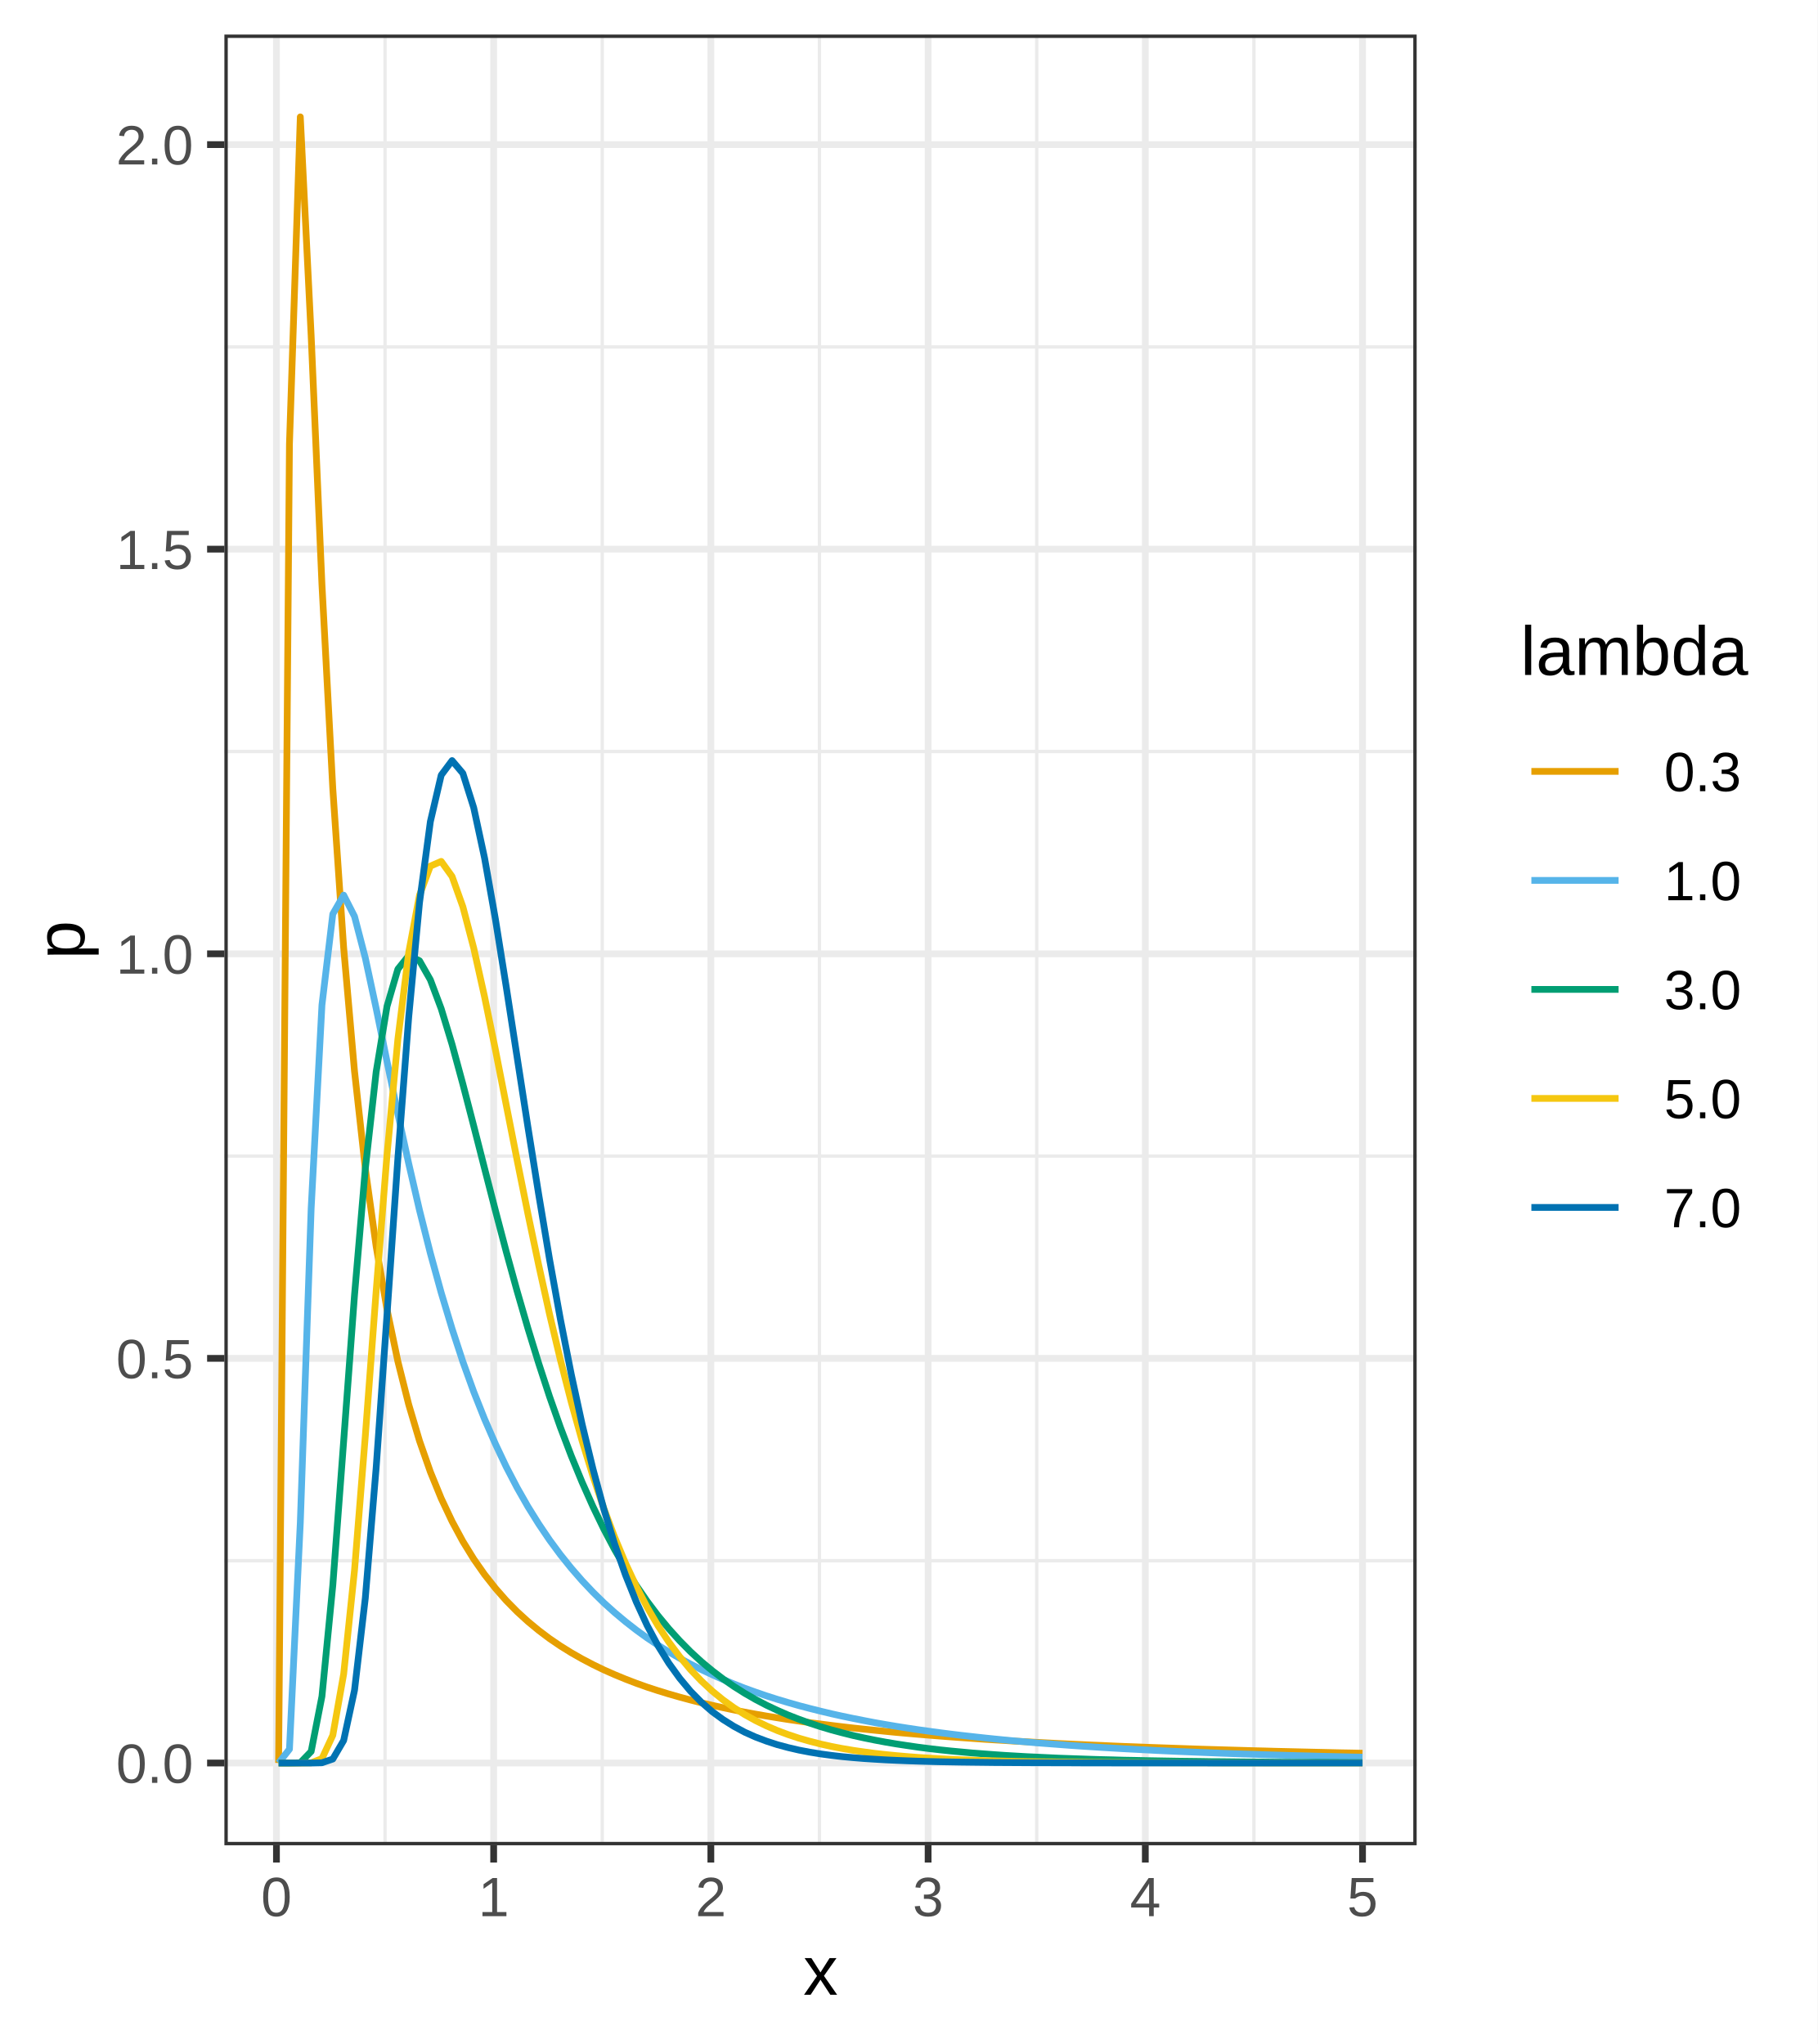
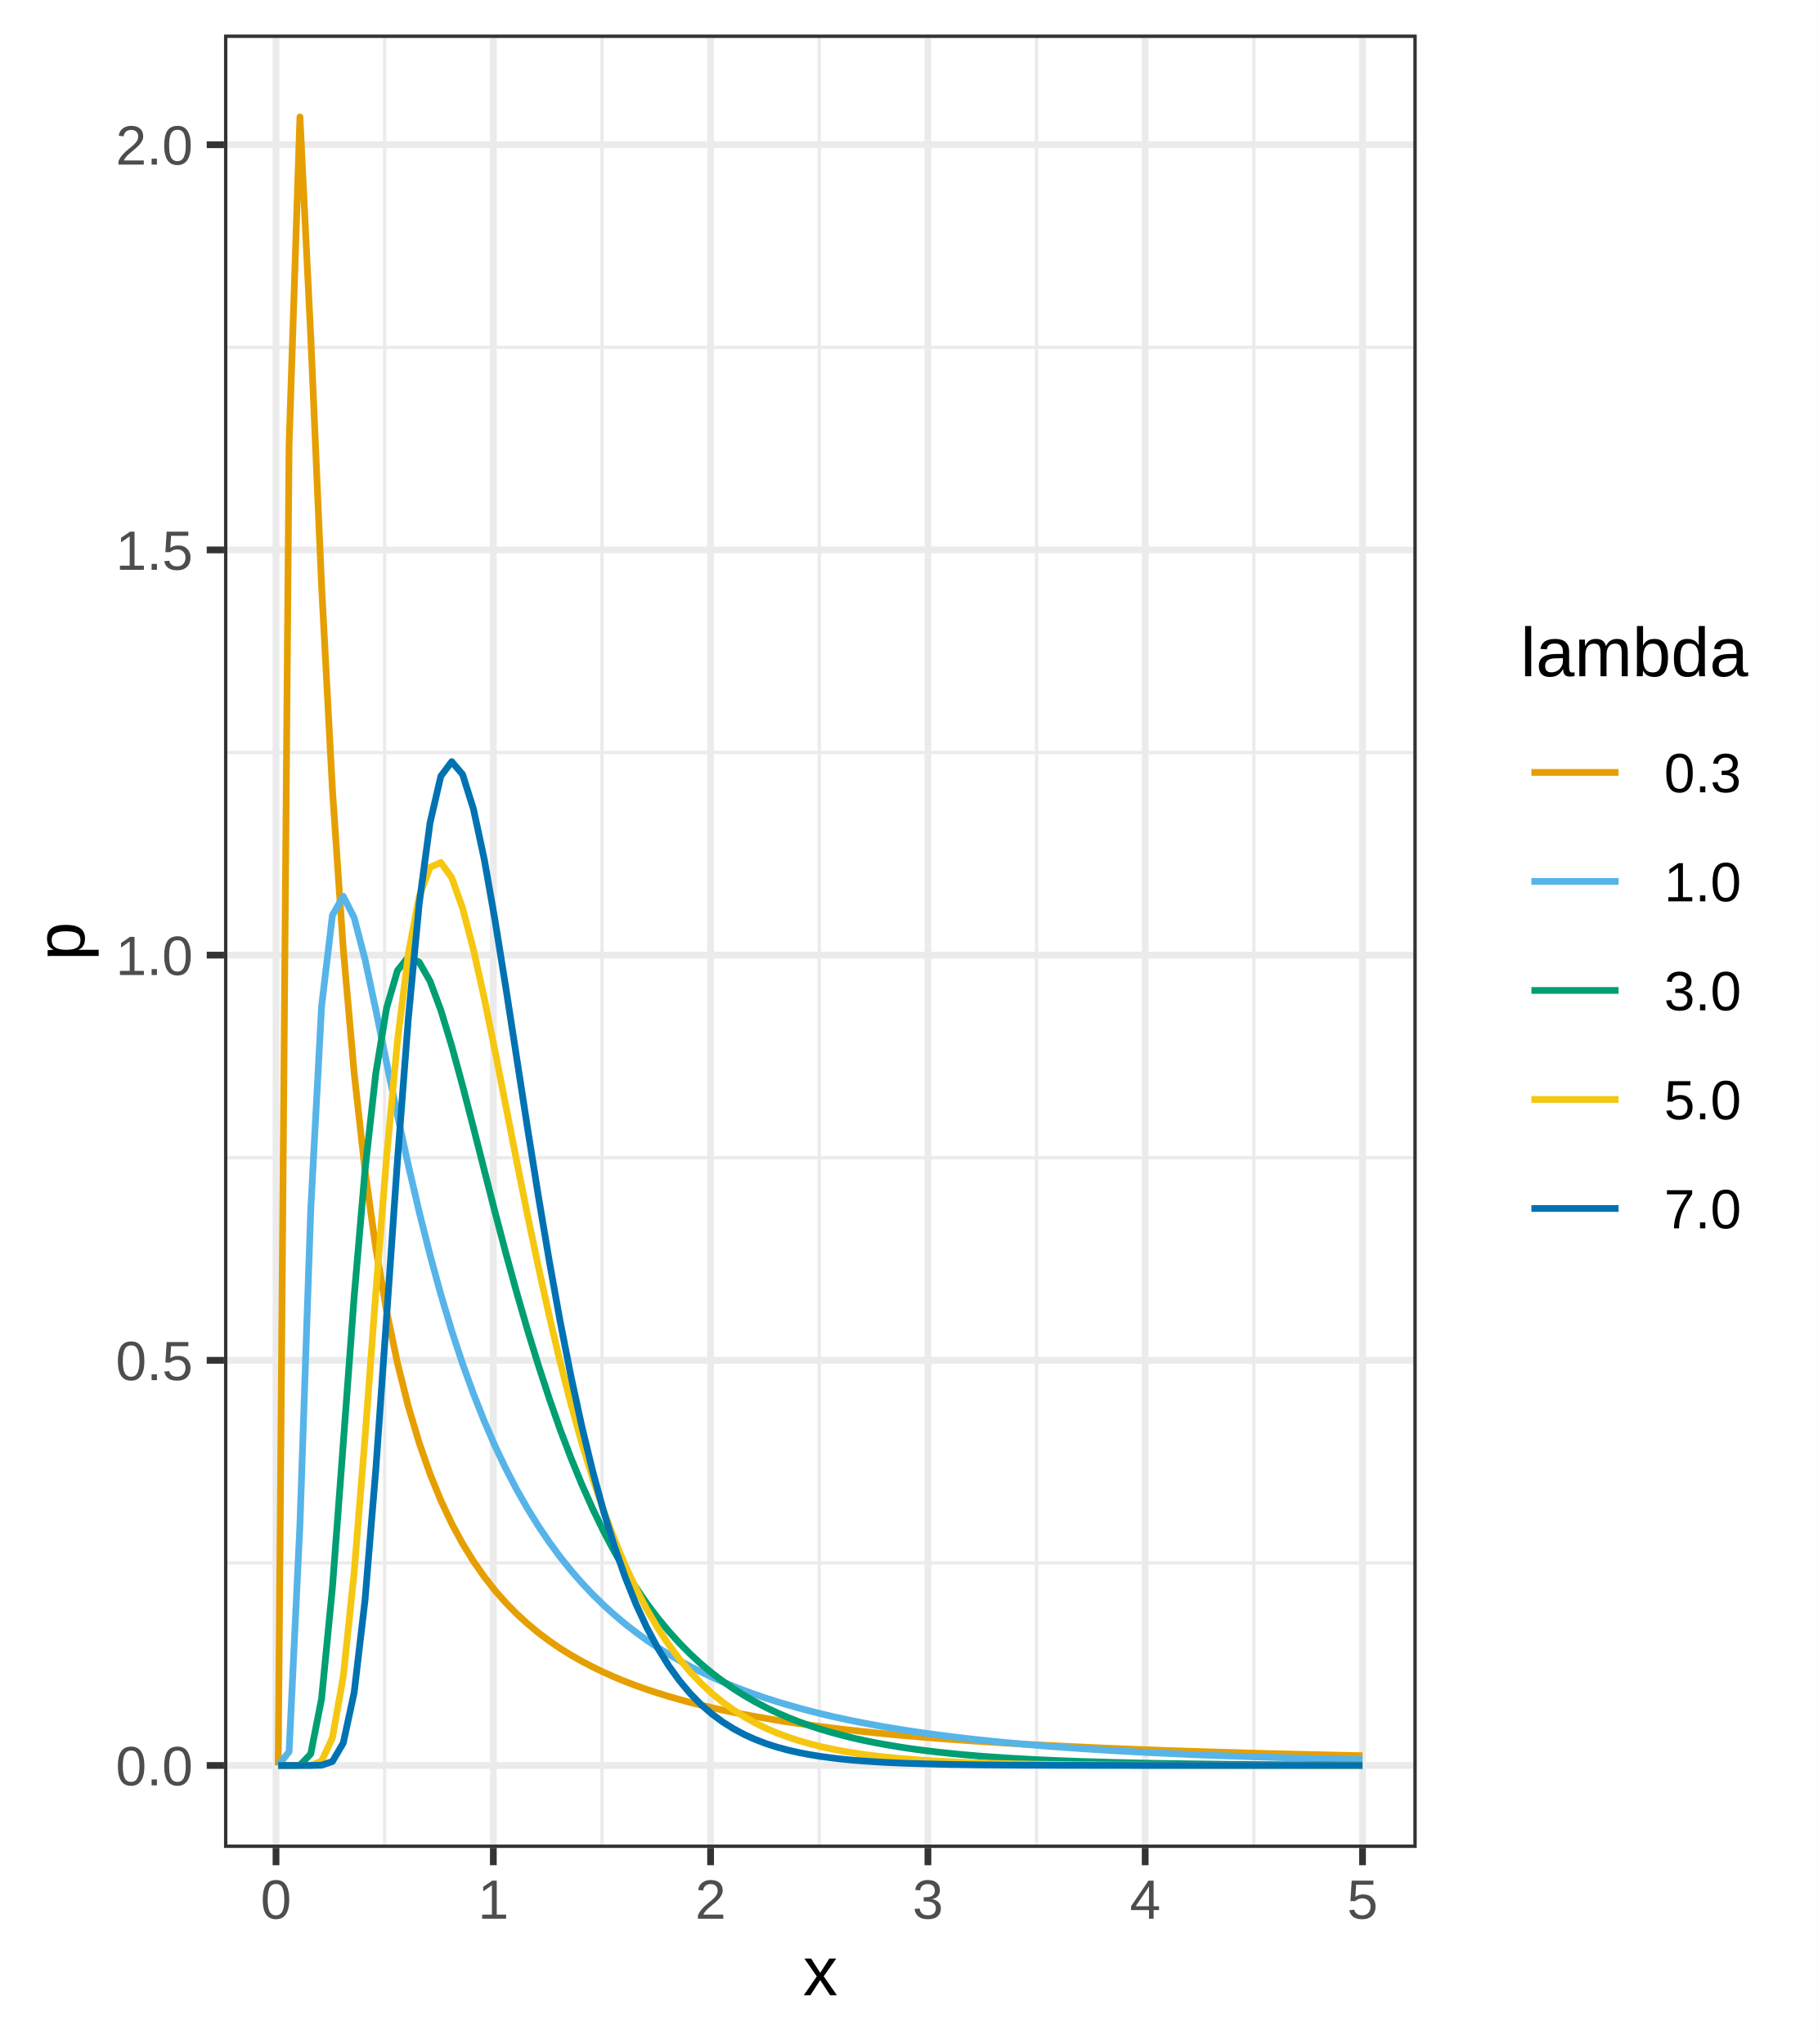
<svg xmlns="http://www.w3.org/2000/svg" width="288.00pt" height="324.00pt" viewBox="0 0 288.00 324.00">
  <g class="svglite">
    <defs>
      <style type="text/css">
    .svglite line, .svglite polyline, .svglite polygon, .svglite path, .svglite rect, .svglite circle {
      fill: none;
      stroke: #000000;
      stroke-linecap: round;
      stroke-linejoin: round;
      stroke-miterlimit: 10.00;
    }
    .svglite text {
      white-space: pre;
    }
    .svglite g.glyphgroup path {
      fill: inherit;
      stroke: none;
    }
  </style>
    </defs>
    <rect width="100%" height="100%" style="stroke: none; fill: #FFFFFF;" />
    <defs>
      <clipPath id="cpMC4wMHwyODguMDB8MC4wMHwzMjQuMDA=">
        <rect x="0.00" y="0.00" width="288.00" height="324.00" />
      </clipPath>
    </defs>
    <g clip-path="url(#cpMC4wMHwyODguMDB8MC4wMHwzMjQuMDA=)">
-       <rect x="0" y="0.00" width="288.00" height="324.00" style="stroke-width: 1.07; stroke: #FFFFFF; fill: #FFFFFF;" />
+       <rect x="0.00" y="0.00" width="288.00" height="324.00" style="stroke-width: 1.07; stroke: #FFFFFF; fill: #FFFFFF;" />
    </g>
    <defs>
-       <clipPath id="cpMzUuNTZ8MjI0LjUxfDUuNDh8MjkyLjUw">
-         <rect x="35.56" y="5.48" width="188.94" height="287.02" />
+       <clipPath id="cpMzUuNTB8MjI0LjUxfDUuNDh8MjkyLjky">
+         <rect x="35.50" y="5.48" width="189.01" height="287.44" />
      </clipPath>
    </defs>
-     <g clip-path="url(#cpMzUuNTZ8MjI0LjUxfDUuNDh8MjkyLjUw)">
-       <rect x="35.56" y="5.48" width="188.94" height="287.02" style="stroke-width: 1.07; stroke: none; fill: #FFFFFF;" />
-       <polyline points="35.56,247.39 224.51,247.39 " style="stroke-width: 0.53; stroke: #EBEBEB; stroke-linecap: butt;" />
-       <polyline points="35.56,183.26 224.51,183.26 " style="stroke-width: 0.53; stroke: #EBEBEB; stroke-linecap: butt;" />
-       <polyline points="35.56,119.12 224.51,119.12 " style="stroke-width: 0.53; stroke: #EBEBEB; stroke-linecap: butt;" />
-       <polyline points="35.56,54.99 224.51,54.99 " style="stroke-width: 0.53; stroke: #EBEBEB; stroke-linecap: butt;" />
-       <polyline points="61.02,292.50 61.02,5.48 " style="stroke-width: 0.53; stroke: #EBEBEB; stroke-linecap: butt;" />
-       <polyline points="95.44,292.50 95.44,5.48 " style="stroke-width: 0.53; stroke: #EBEBEB; stroke-linecap: butt;" />
-       <polyline points="129.86,292.50 129.86,5.48 " style="stroke-width: 0.53; stroke: #EBEBEB; stroke-linecap: butt;" />
-       <polyline points="164.29,292.50 164.29,5.48 " style="stroke-width: 0.53; stroke: #EBEBEB; stroke-linecap: butt;" />
-       <polyline points="198.71,292.50 198.71,5.48 " style="stroke-width: 0.53; stroke: #EBEBEB; stroke-linecap: butt;" />
-       <polyline points="35.56,279.46 224.51,279.46 " style="stroke-width: 1.07; stroke: #EBEBEB; stroke-linecap: butt;" />
-       <polyline points="35.56,215.32 224.51,215.32 " style="stroke-width: 1.07; stroke: #EBEBEB; stroke-linecap: butt;" />
-       <polyline points="35.56,151.19 224.51,151.19 " style="stroke-width: 1.07; stroke: #EBEBEB; stroke-linecap: butt;" />
-       <polyline points="35.56,87.05 224.51,87.05 " style="stroke-width: 1.07; stroke: #EBEBEB; stroke-linecap: butt;" />
-       <polyline points="35.56,22.92 224.51,22.92 " style="stroke-width: 1.07; stroke: #EBEBEB; stroke-linecap: butt;" />
-       <polyline points="43.81,292.50 43.81,5.48 " style="stroke-width: 1.07; stroke: #EBEBEB; stroke-linecap: butt;" />
-       <polyline points="78.23,292.50 78.23,5.48 " style="stroke-width: 1.07; stroke: #EBEBEB; stroke-linecap: butt;" />
-       <polyline points="112.65,292.50 112.65,5.48 " style="stroke-width: 1.07; stroke: #EBEBEB; stroke-linecap: butt;" />
-       <polyline points="147.08,292.50 147.08,5.48 " style="stroke-width: 1.07; stroke: #EBEBEB; stroke-linecap: butt;" />
-       <polyline points="181.50,292.50 181.50,5.48 " style="stroke-width: 1.07; stroke: #EBEBEB; stroke-linecap: butt;" />
-       <polyline points="215.92,292.50 215.92,5.48 " style="stroke-width: 1.07; stroke: #EBEBEB; stroke-linecap: butt;" />
-       <polyline points="44.15,279.45 45.87,70.39 47.59,18.53 49.31,53.20 51.02,92.67 52.74,125.03 54.46,150.22 56.18,169.81 57.89,185.24 59.61,197.57 61.33,207.57 63.05,215.79 64.77,222.64 66.48,228.40 68.20,233.31 69.92,237.52 71.64,241.16 73.35,244.33 75.07,247.12 76.79,249.58 78.51,251.76 80.22,253.71 81.94,255.46 83.66,257.03 85.38,258.45 87.09,259.74 88.81,260.91 90.53,261.98 92.25,262.96 93.97,263.86 95.68,264.69 97.40,265.45 99.12,266.16 100.84,266.82 102.55,267.43 104.27,267.99 105.99,268.52 107.71,269.01 109.42,269.47 111.14,269.91 112.86,270.31 114.58,270.69 116.30,271.05 118.01,271.39 119.73,271.71 121.45,272.01 123.17,272.29 124.88,272.56 126.60,272.81 128.32,273.06 130.04,273.28 131.75,273.50 133.47,273.71 135.19,273.91 136.91,274.09 138.63,274.27 140.34,274.44 142.06,274.61 143.78,274.76 145.50,274.91 147.21,275.05 148.93,275.19 150.65,275.32 152.37,275.44 154.08,275.56 155.80,275.68 157.52,275.79 159.24,275.89 160.95,276.00 162.67,276.09 164.39,276.19 166.11,276.28 167.83,276.37 169.54,276.45 171.26,276.53 172.98,276.61 174.70,276.68 176.41,276.76 178.13,276.83 179.85,276.89 181.57,276.96 183.28,277.02 185.00,277.08 186.72,277.14 188.44,277.20 190.16,277.26 191.87,277.31 193.59,277.36 195.31,277.41 197.03,277.46 198.74,277.51 200.46,277.55 202.18,277.60 203.90,277.64 205.61,277.68 207.33,277.72 209.05,277.76 210.77,277.80 212.49,277.84 214.20,277.87 215.92,277.91 " style="stroke-width: 1.07; stroke: #E69F00; stroke-linecap: butt;" />
-       <polyline points="44.15,279.46 45.87,277.27 47.59,241.36 49.31,191.56 51.02,159.31 52.74,144.88 54.46,141.89 56.18,145.26 57.89,151.84 59.61,159.84 61.33,168.26 63.05,176.55 64.77,184.45 66.48,191.84 68.20,198.66 69.92,204.92 71.64,210.63 73.35,215.85 75.07,220.61 76.79,224.94 78.51,228.89 80.22,232.50 81.94,235.80 83.66,238.82 85.38,241.58 87.09,244.11 88.81,246.44 90.53,248.58 92.25,250.56 93.97,252.38 95.68,254.06 97.40,255.61 99.12,257.05 100.84,258.39 102.55,259.63 104.27,260.78 105.99,261.85 107.71,262.85 109.42,263.78 111.14,264.65 112.86,265.46 114.58,266.22 116.30,266.93 118.01,267.60 119.73,268.22 121.45,268.81 123.17,269.36 124.88,269.87 126.60,270.36 128.32,270.81 130.04,271.24 131.75,271.65 133.47,272.03 135.19,272.39 136.91,272.73 138.63,273.06 140.34,273.36 142.06,273.65 143.78,273.92 145.50,274.18 147.21,274.42 148.93,274.65 150.65,274.87 152.37,275.08 154.08,275.27 155.80,275.46 157.52,275.64 159.24,275.81 160.95,275.97 162.67,276.12 164.39,276.27 166.11,276.40 167.83,276.53 169.54,276.66 171.26,276.78 172.98,276.89 174.70,277.00 176.41,277.10 178.13,277.20 179.85,277.29 181.57,277.38 183.28,277.47 185.00,277.55 186.72,277.63 188.44,277.70 190.16,277.77 191.87,277.84 193.59,277.91 195.31,277.97 197.03,278.03 198.74,278.08 200.46,278.14 202.18,278.19 203.90,278.24 205.61,278.29 207.33,278.33 209.05,278.38 210.77,278.42 212.49,278.46 214.20,278.50 215.92,278.53 " style="stroke-width: 1.07; stroke: #56B4E9; stroke-linecap: butt;" />
-       <polyline points="44.15,279.46 45.87,279.46 47.59,279.41 49.31,277.63 51.02,268.89 52.74,251.28 54.46,228.45 56.18,205.30 57.89,185.27 59.61,169.91 61.33,159.52 63.05,153.62 64.77,151.48 66.48,152.29 68.20,155.31 69.92,159.90 71.64,165.55 73.35,171.84 75.07,178.47 76.79,185.21 78.51,191.89 80.22,198.39 81.94,204.63 83.66,210.56 85.38,216.15 87.09,221.38 88.81,226.26 90.53,230.78 92.25,234.96 93.97,238.82 95.68,242.36 97.40,245.62 99.12,248.60 100.84,251.33 102.55,253.82 104.27,256.10 105.99,258.18 107.71,260.08 109.42,261.81 111.14,263.39 112.86,264.82 114.58,266.13 116.30,267.32 118.01,268.40 119.73,269.39 121.45,270.29 123.17,271.10 124.88,271.85 126.60,272.52 128.32,273.14 130.04,273.70 131.75,274.21 133.47,274.67 135.19,275.10 136.91,275.48 138.63,275.83 140.34,276.15 142.06,276.44 143.78,276.70 145.50,276.95 147.21,277.17 148.93,277.37 150.65,277.55 152.37,277.71 154.08,277.87 155.80,278.00 157.52,278.13 159.24,278.25 160.95,278.35 162.67,278.45 164.39,278.53 166.11,278.61 167.83,278.69 169.54,278.75 171.26,278.81 172.98,278.87 174.70,278.92 176.41,278.96 178.13,279.01 179.85,279.04 181.57,279.08 183.28,279.11 185.00,279.14 186.72,279.17 188.44,279.19 190.16,279.21 191.87,279.24 193.59,279.25 195.31,279.27 197.03,279.29 198.74,279.30 200.46,279.31 202.18,279.33 203.90,279.34 205.61,279.35 207.33,279.36 209.05,279.36 210.77,279.37 212.49,279.38 214.20,279.39 215.92,279.39 " style="stroke-width: 1.07; stroke: #009E73; stroke-linecap: butt;" />
-       <polyline points="44.15,279.46 45.87,279.46 47.59,279.46 49.31,279.43 51.02,278.76 52.74,275.06 54.46,265.36 56.18,248.92 57.89,227.64 59.61,204.68 61.33,183.03 63.05,164.76 64.77,150.96 66.48,141.90 68.20,137.29 69.92,136.54 71.64,138.93 73.35,143.73 75.07,150.28 76.79,158.00 78.51,166.41 80.22,175.13 81.94,183.86 83.66,192.40 85.38,200.59 87.09,208.33 88.81,215.57 90.53,222.26 92.25,228.40 93.97,234.00 95.68,239.08 97.40,243.66 99.12,247.78 100.84,251.47 102.55,254.76 104.27,257.69 105.99,260.29 107.71,262.60 109.42,264.65 111.14,266.45 112.86,268.05 114.58,269.45 116.30,270.69 118.01,271.78 119.73,272.73 121.45,273.57 123.17,274.31 124.88,274.95 126.60,275.52 128.32,276.01 130.04,276.45 131.75,276.83 133.47,277.16 135.19,277.45 136.91,277.70 138.63,277.93 140.34,278.12 142.06,278.29 143.78,278.44 145.50,278.57 147.21,278.68 148.93,278.78 150.65,278.87 152.37,278.94 154.08,279.01 155.80,279.06 157.52,279.11 159.24,279.16 160.95,279.20 162.67,279.23 164.39,279.26 166.11,279.28 167.83,279.31 169.54,279.32 171.26,279.34 172.98,279.36 174.70,279.37 176.41,279.38 178.13,279.39 179.85,279.40 181.57,279.41 183.28,279.41 185.00,279.42 186.72,279.42 188.44,279.43 190.16,279.43 191.87,279.43 193.59,279.44 195.31,279.44 197.03,279.44 198.74,279.44 200.46,279.45 202.18,279.45 203.90,279.45 205.61,279.45 207.33,279.45 209.05,279.45 210.77,279.45 212.49,279.45 214.20,279.45 215.92,279.45 " style="stroke-width: 1.07; stroke: #F5C710; stroke-linecap: butt;" />
-       <polyline points="44.15,279.46 45.87,279.46 47.59,279.46 49.31,279.46 51.02,279.42 52.74,278.83 54.46,275.89 56.18,267.93 57.89,253.33 59.61,232.68 61.33,208.41 63.05,183.65 64.77,161.22 66.48,143.08 68.20,130.24 69.92,122.87 71.64,120.56 73.35,122.58 75.07,128.03 76.79,136.01 78.51,145.71 80.22,156.40 81.94,167.53 83.66,178.64 85.38,189.41 87.09,199.63 88.81,209.13 90.53,217.85 92.25,225.76 93.97,232.86 95.68,239.17 97.40,244.75 99.12,249.65 100.84,253.93 102.55,257.65 104.27,260.86 105.99,263.64 107.71,266.02 109.42,268.07 111.14,269.82 112.86,271.31 114.58,272.57 116.30,273.65 118.01,274.57 119.73,275.34 121.45,275.99 123.17,276.55 124.88,277.01 126.60,277.41 128.32,277.74 130.04,278.02 131.75,278.25 133.47,278.45 135.19,278.61 136.91,278.75 138.63,278.86 140.34,278.96 142.06,279.04 143.78,279.11 145.50,279.17 147.21,279.22 148.93,279.26 150.65,279.29 152.37,279.32 154.08,279.34 155.80,279.36 157.52,279.38 159.24,279.39 160.95,279.40 162.67,279.41 164.39,279.42 166.11,279.42 167.83,279.43 169.54,279.43 171.26,279.44 172.98,279.44 174.70,279.44 176.41,279.45 178.13,279.45 179.85,279.45 181.57,279.45 183.28,279.45 185.00,279.45 186.72,279.45 188.44,279.45 190.16,279.45 191.87,279.46 193.59,279.46 195.31,279.46 197.03,279.46 198.74,279.46 200.46,279.46 202.18,279.46 203.90,279.46 205.61,279.46 207.33,279.46 209.05,279.46 210.77,279.46 212.49,279.46 214.20,279.46 215.92,279.46 " style="stroke-width: 1.07; stroke: #0072B2; stroke-linecap: butt;" />
-       <rect x="35.56" y="5.48" width="188.94" height="287.02" style="stroke-width: 1.07; stroke: #333333;" />
+     <g clip-path="url(#cpMzUuNTB8MjI0LjUxfDUuNDh8MjkyLjky)">
+       <rect x="35.50" y="5.48" width="189.01" height="287.44" style="stroke-width: 1.07; stroke: none; fill: #FFFFFF;" />
+       <polyline points="35.50,247.74 224.51,247.74 " style="stroke-width: 0.53; stroke: #EBEBEB; stroke-linecap: butt;" />
+       <polyline points="35.50,183.51 224.51,183.51 " style="stroke-width: 0.53; stroke: #EBEBEB; stroke-linecap: butt;" />
+       <polyline points="35.50,119.29 224.51,119.29 " style="stroke-width: 0.53; stroke: #EBEBEB; stroke-linecap: butt;" />
+       <polyline points="35.50,55.06 224.51,55.06 " style="stroke-width: 0.53; stroke: #EBEBEB; stroke-linecap: butt;" />
+       <polyline points="60.96,292.92 60.96,5.48 " style="stroke-width: 0.53; stroke: #EBEBEB; stroke-linecap: butt;" />
+       <polyline points="95.40,292.92 95.40,5.48 " style="stroke-width: 0.53; stroke: #EBEBEB; stroke-linecap: butt;" />
+       <polyline points="129.83,292.92 129.83,5.48 " style="stroke-width: 0.53; stroke: #EBEBEB; stroke-linecap: butt;" />
+       <polyline points="164.27,292.92 164.27,5.48 " style="stroke-width: 0.53; stroke: #EBEBEB; stroke-linecap: butt;" />
+       <polyline points="198.70,292.92 198.70,5.48 " style="stroke-width: 0.53; stroke: #EBEBEB; stroke-linecap: butt;" />
+       <polyline points="35.50,279.85 224.51,279.85 " style="stroke-width: 1.07; stroke: #EBEBEB; stroke-linecap: butt;" />
+       <polyline points="35.50,215.63 224.51,215.63 " style="stroke-width: 1.07; stroke: #EBEBEB; stroke-linecap: butt;" />
+       <polyline points="35.50,151.40 224.51,151.40 " style="stroke-width: 1.07; stroke: #EBEBEB; stroke-linecap: butt;" />
+       <polyline points="35.50,87.17 224.51,87.17 " style="stroke-width: 1.07; stroke: #EBEBEB; stroke-linecap: butt;" />
+       <polyline points="35.50,22.94 224.51,22.94 " style="stroke-width: 1.07; stroke: #EBEBEB; stroke-linecap: butt;" />
+       <polyline points="43.74,292.92 43.74,5.48 " style="stroke-width: 1.07; stroke: #EBEBEB; stroke-linecap: butt;" />
+       <polyline points="78.18,292.92 78.18,5.48 " style="stroke-width: 1.07; stroke: #EBEBEB; stroke-linecap: butt;" />
+       <polyline points="112.61,292.92 112.61,5.48 " style="stroke-width: 1.07; stroke: #EBEBEB; stroke-linecap: butt;" />
+       <polyline points="147.05,292.92 147.05,5.48 " style="stroke-width: 1.07; stroke: #EBEBEB; stroke-linecap: butt;" />
+       <polyline points="181.48,292.92 181.48,5.48 " style="stroke-width: 1.07; stroke: #EBEBEB; stroke-linecap: butt;" />
+       <polyline points="215.92,292.92 215.92,5.48 " style="stroke-width: 1.07; stroke: #EBEBEB; stroke-linecap: butt;" />
+       <polyline points="44.09,279.84 45.81,70.48 47.53,18.54 49.24,53.27 50.96,92.80 52.68,125.20 54.40,150.43 56.12,170.05 57.84,185.50 59.55,197.85 61.27,207.86 62.99,216.09 64.71,222.95 66.43,228.72 68.15,233.64 69.86,237.85 71.58,241.50 73.30,244.68 75.02,247.47 76.74,249.93 78.45,252.12 80.17,254.07 81.89,255.82 83.61,257.39 85.33,258.82 87.05,260.11 88.76,261.28 90.48,262.35 92.20,263.33 93.92,264.23 95.64,265.06 97.36,265.83 99.07,266.54 100.79,267.19 102.51,267.80 104.23,268.37 105.95,268.90 107.67,269.39 109.38,269.86 111.10,270.29 112.82,270.69 114.54,271.08 116.26,271.43 117.98,271.77 119.69,272.09 121.41,272.39 123.13,272.68 124.85,272.95 126.57,273.20 128.29,273.44 130.00,273.67 131.72,273.89 133.44,274.10 135.16,274.29 136.88,274.48 138.59,274.66 140.31,274.83 142.03,275.00 143.75,275.15 145.47,275.30 147.19,275.44 148.90,275.58 150.62,275.71 152.34,275.83 154.06,275.95 155.78,276.07 157.50,276.18 159.21,276.29 160.93,276.39 162.65,276.49 164.37,276.58 166.09,276.67 167.81,276.76 169.52,276.84 171.24,276.92 172.96,277.00 174.68,277.08 176.40,277.15 178.12,277.22 179.83,277.29 181.55,277.35 183.27,277.42 184.99,277.48 186.71,277.54 188.43,277.59 190.14,277.65 191.86,277.70 193.58,277.75 195.30,277.80 197.02,277.85 198.73,277.90 200.45,277.95 202.17,277.99 203.89,278.03 205.61,278.07 207.33,278.11 209.04,278.15 210.76,278.19 212.48,278.23 214.20,278.27 215.92,278.30 " style="stroke-width: 1.07; stroke: #E69F00; stroke-linecap: butt;" />
+       <polyline points="44.09,279.85 45.81,277.67 47.53,241.70 49.24,191.83 50.96,159.53 52.68,145.08 54.40,142.08 56.12,145.46 57.84,152.05 59.55,160.06 61.27,168.49 62.99,176.80 64.71,184.71 66.43,192.11 68.15,198.94 69.86,205.20 71.58,210.93 73.30,216.16 75.02,220.92 76.74,225.26 78.45,229.22 80.17,232.83 81.89,236.13 83.61,239.15 85.33,241.92 87.05,244.46 88.76,246.79 90.48,248.93 92.20,250.91 93.92,252.73 95.64,254.42 97.36,255.97 99.07,257.42 100.79,258.75 102.51,260.00 104.23,261.15 105.95,262.22 107.67,263.22 109.38,264.16 111.10,265.03 112.82,265.84 114.54,266.60 116.26,267.31 117.98,267.98 119.69,268.60 121.41,269.19 123.13,269.74 124.85,270.25 126.57,270.74 128.29,271.20 130.00,271.63 131.72,272.04 133.44,272.42 135.16,272.78 136.88,273.12 138.59,273.44 140.31,273.75 142.03,274.03 143.75,274.31 145.47,274.57 147.19,274.81 148.90,275.04 150.62,275.26 152.34,275.47 154.06,275.67 155.78,275.85 157.50,276.03 159.21,276.20 160.93,276.36 162.65,276.51 164.37,276.66 166.09,276.80 167.81,276.93 169.52,277.05 171.24,277.17 172.96,277.28 174.68,277.39 176.40,277.50 178.12,277.59 179.83,277.69 181.55,277.78 183.27,277.86 184.99,277.94 186.71,278.02 188.43,278.10 190.14,278.17 191.86,278.24 193.58,278.30 195.30,278.36 197.02,278.42 198.73,278.48 200.45,278.53 202.17,278.58 203.89,278.63 205.61,278.68 207.33,278.73 209.04,278.77 210.76,278.81 212.48,278.85 214.20,278.89 215.92,278.93 " style="stroke-width: 1.07; stroke: #56B4E9; stroke-linecap: butt;" />
+       <polyline points="44.09,279.85 45.81,279.85 47.53,279.81 49.24,278.02 50.96,269.27 52.68,251.64 54.40,228.77 56.12,205.59 57.84,185.53 59.55,170.15 61.27,159.74 62.99,153.84 64.71,151.69 66.43,152.51 68.15,155.53 69.86,160.13 71.58,165.78 73.30,172.08 75.02,178.72 76.74,185.47 78.45,192.16 80.17,198.67 81.89,204.92 83.61,210.86 85.33,216.45 87.05,221.70 88.76,226.58 90.48,231.11 92.20,235.30 93.92,239.16 95.64,242.71 97.36,245.96 99.07,248.95 100.79,251.68 102.51,254.18 104.23,256.47 105.95,258.55 107.67,260.45 109.38,262.18 111.10,263.76 112.82,265.20 114.54,266.50 116.26,267.70 117.98,268.78 119.69,269.77 121.41,270.67 123.13,271.49 124.85,272.23 126.57,272.91 128.29,273.53 130.00,274.09 131.72,274.60 133.44,275.06 135.16,275.49 136.88,275.87 138.59,276.22 140.31,276.54 142.03,276.83 143.75,277.10 145.47,277.34 147.19,277.56 148.90,277.76 150.62,277.94 152.34,278.11 154.06,278.26 155.78,278.40 157.50,278.52 159.21,278.64 160.93,278.74 162.65,278.84 164.37,278.93 166.09,279.01 167.81,279.08 169.52,279.15 171.24,279.21 172.96,279.26 174.68,279.31 176.40,279.36 178.12,279.40 179.83,279.44 181.55,279.48 183.27,279.51 184.99,279.54 186.71,279.56 188.43,279.59 190.14,279.61 191.86,279.63 193.58,279.65 195.30,279.67 197.02,279.68 198.73,279.70 200.45,279.71 202.17,279.72 203.89,279.73 205.61,279.74 207.33,279.75 209.04,279.76 210.76,279.77 212.48,279.78 214.20,279.78 215.92,279.79 " style="stroke-width: 1.07; stroke: #009E73; stroke-linecap: butt;" />
+       <polyline points="44.09,279.85 45.81,279.85 47.53,279.85 49.24,279.83 50.96,279.16 52.68,275.45 54.40,265.74 56.12,249.27 57.84,227.96 59.55,204.97 61.27,183.29 62.99,164.99 64.71,151.18 66.43,142.10 68.15,137.48 69.86,136.72 71.58,139.12 73.30,143.93 75.02,150.49 76.74,158.22 78.45,166.64 80.17,175.37 81.89,184.12 83.61,192.67 85.33,200.87 87.05,208.63 88.76,215.87 90.48,222.57 92.20,228.72 93.92,234.33 95.64,239.42 97.36,244.00 99.07,248.13 100.79,251.82 102.51,255.12 104.23,258.06 105.95,260.66 107.67,262.98 109.38,265.02 111.10,266.83 112.82,268.43 114.54,269.83 116.26,271.07 117.98,272.16 119.69,273.12 121.41,273.96 123.13,274.70 124.85,275.34 126.57,275.91 128.29,276.40 130.00,276.84 131.72,277.22 133.44,277.55 135.16,277.84 136.88,278.10 138.59,278.32 140.31,278.51 142.03,278.68 143.75,278.83 145.47,278.96 147.19,279.08 148.90,279.17 150.62,279.26 152.34,279.34 154.06,279.40 155.78,279.46 157.50,279.51 159.21,279.55 160.93,279.59 162.65,279.62 164.37,279.65 166.09,279.68 167.81,279.70 169.52,279.72 171.24,279.74 172.96,279.75 174.68,279.77 176.40,279.78 178.12,279.79 179.83,279.79 181.55,279.80 183.27,279.81 184.99,279.81 186.71,279.82 188.43,279.82 190.14,279.83 191.86,279.83 193.58,279.83 195.30,279.84 197.02,279.84 198.73,279.84 200.45,279.84 202.17,279.84 203.89,279.84 205.61,279.85 207.33,279.85 209.04,279.85 210.76,279.85 212.48,279.85 214.20,279.85 215.92,279.85 " style="stroke-width: 1.07; stroke: #F5C710; stroke-linecap: butt;" />
+       <polyline points="44.09,279.85 45.81,279.85 47.53,279.85 49.24,279.85 50.96,279.81 52.68,279.22 54.40,276.28 56.12,268.31 57.84,253.69 59.55,233.01 61.27,208.70 62.99,183.90 64.71,161.44 66.43,143.28 68.15,130.42 69.86,123.03 71.58,120.73 73.30,122.75 75.02,128.21 76.74,136.20 78.45,145.91 80.17,156.62 81.89,167.76 83.61,178.89 85.33,189.68 87.05,199.91 88.76,209.43 90.48,218.16 92.20,226.08 93.92,233.19 95.64,239.51 97.36,245.10 99.07,250.00 100.79,254.29 102.51,258.01 104.23,261.23 105.95,264.01 107.67,266.40 109.38,268.45 111.10,270.20 112.82,271.69 114.54,272.96 116.26,274.04 117.98,274.96 119.69,275.73 121.41,276.39 123.13,276.94 124.85,277.41 126.57,277.80 128.29,278.13 130.00,278.41 131.72,278.64 133.44,278.84 135.16,279.01 136.88,279.14 138.59,279.26 140.31,279.36 142.03,279.44 143.75,279.51 145.47,279.56 147.19,279.61 148.90,279.65 150.62,279.69 152.34,279.71 154.06,279.74 155.78,279.76 157.50,279.77 159.21,279.79 160.93,279.80 162.65,279.81 164.37,279.81 166.09,279.82 167.81,279.83 169.52,279.83 171.24,279.83 172.96,279.84 174.68,279.84 176.40,279.84 178.12,279.84 179.83,279.85 181.55,279.85 183.27,279.85 184.99,279.85 186.71,279.85 188.43,279.85 190.14,279.85 191.86,279.85 193.58,279.85 195.30,279.85 197.02,279.85 198.73,279.85 200.45,279.85 202.17,279.85 203.89,279.85 205.61,279.85 207.33,279.85 209.04,279.85 210.76,279.85 212.48,279.85 214.20,279.85 215.92,279.85 " style="stroke-width: 1.07; stroke: #0072B2; stroke-linecap: butt;" />
+       <rect x="35.50" y="5.48" width="189.01" height="287.44" style="stroke-width: 1.07; stroke: #333333;" />
    </g>
    <g clip-path="url(#cpMC4wMHwyODguMDB8MC4wMHwzMjQuMDA=)">
-       <text x="30.63" y="282.61" text-anchor="end" style="font-size: 8.80px;fill: #4D4D4D; font-family: &quot;Arial&quot;;" textLength="12.22px" lengthAdjust="spacingAndGlyphs">0.0</text>
-       <text x="30.63" y="218.47" text-anchor="end" style="font-size: 8.80px;fill: #4D4D4D; font-family: &quot;Arial&quot;;" textLength="12.22px" lengthAdjust="spacingAndGlyphs">0.5</text>
-       <text x="30.63" y="154.34" text-anchor="end" style="font-size: 8.80px;fill: #4D4D4D; font-family: &quot;Arial&quot;;" textLength="12.22px" lengthAdjust="spacingAndGlyphs">1.0</text>
-       <text x="30.63" y="90.20" text-anchor="end" style="font-size: 8.80px;fill: #4D4D4D; font-family: &quot;Arial&quot;;" textLength="12.22px" lengthAdjust="spacingAndGlyphs">1.5</text>
-       <text x="30.63" y="26.07" text-anchor="end" style="font-size: 8.80px;fill: #4D4D4D; font-family: &quot;Arial&quot;;" textLength="12.22px" lengthAdjust="spacingAndGlyphs">2.0</text>
-       <polyline points="32.82,279.46 35.56,279.46 " style="stroke-width: 1.07; stroke: #333333; stroke-linecap: butt;" />
-       <polyline points="32.82,215.32 35.56,215.32 " style="stroke-width: 1.07; stroke: #333333; stroke-linecap: butt;" />
-       <polyline points="32.82,151.19 35.56,151.19 " style="stroke-width: 1.07; stroke: #333333; stroke-linecap: butt;" />
-       <polyline points="32.82,87.05 35.56,87.05 " style="stroke-width: 1.07; stroke: #333333; stroke-linecap: butt;" />
-       <polyline points="32.82,22.92 35.56,22.92 " style="stroke-width: 1.07; stroke: #333333; stroke-linecap: butt;" />
-       <polyline points="43.81,295.24 43.81,292.50 " style="stroke-width: 1.07; stroke: #333333; stroke-linecap: butt;" />
-       <polyline points="78.23,295.24 78.23,292.50 " style="stroke-width: 1.07; stroke: #333333; stroke-linecap: butt;" />
-       <polyline points="112.65,295.24 112.65,292.50 " style="stroke-width: 1.07; stroke: #333333; stroke-linecap: butt;" />
-       <polyline points="147.08,295.24 147.08,292.50 " style="stroke-width: 1.07; stroke: #333333; stroke-linecap: butt;" />
-       <polyline points="181.50,295.24 181.50,292.50 " style="stroke-width: 1.07; stroke: #333333; stroke-linecap: butt;" />
-       <polyline points="215.92,295.24 215.92,292.50 " style="stroke-width: 1.07; stroke: #333333; stroke-linecap: butt;" />
-       <text x="43.81" y="303.74" text-anchor="middle" style="font-size: 8.80px;fill: #4D4D4D; font-family: &quot;Arial&quot;;" textLength="4.89px" lengthAdjust="spacingAndGlyphs">0</text>
-       <text x="78.23" y="303.74" text-anchor="middle" style="font-size: 8.80px;fill: #4D4D4D; font-family: &quot;Arial&quot;;" textLength="4.89px" lengthAdjust="spacingAndGlyphs">1</text>
-       <text x="112.65" y="303.74" text-anchor="middle" style="font-size: 8.80px;fill: #4D4D4D; font-family: &quot;Arial&quot;;" textLength="4.89px" lengthAdjust="spacingAndGlyphs">2</text>
-       <text x="147.08" y="303.74" text-anchor="middle" style="font-size: 8.80px;fill: #4D4D4D; font-family: &quot;Arial&quot;;" textLength="4.89px" lengthAdjust="spacingAndGlyphs">3</text>
-       <text x="181.50" y="303.74" text-anchor="middle" style="font-size: 8.80px;fill: #4D4D4D; font-family: &quot;Arial&quot;;" textLength="4.89px" lengthAdjust="spacingAndGlyphs">4</text>
-       <text x="215.92" y="303.74" text-anchor="middle" style="font-size: 8.80px;fill: #4D4D4D; font-family: &quot;Arial&quot;;" textLength="4.89px" lengthAdjust="spacingAndGlyphs">5</text>
-       <text x="130.04" y="316.20" text-anchor="middle" style="font-size: 11.00px; font-family: &quot;Arial&quot;;" textLength="5.50px" lengthAdjust="spacingAndGlyphs">x</text>
-       <text transform="translate(13.36,148.99) rotate(-90)" text-anchor="middle" style="font-size: 11.00px; font-family: &quot;Arial&quot;;" textLength="6.12px" lengthAdjust="spacingAndGlyphs">p</text>
-       <rect x="235.47" y="92.47" width="47.05" height="113.03" style="stroke-width: 1.07; stroke: none; fill: #FFFFFF;" />
-       <text x="240.95" y="106.99" style="font-size: 11.00px; font-family: &quot;Arial&quot;;" textLength="36.09px" lengthAdjust="spacingAndGlyphs">lambda</text>
-       <rect x="240.95" y="113.63" width="17.28" height="17.28" style="stroke-width: 1.07; stroke: none; fill: #FFFFFF;" />
-       <line x1="242.68" y1="122.27" x2="256.50" y2="122.27" style="stroke-width: 1.07; stroke: #E69F00; stroke-linecap: butt;" />
-       <rect x="240.95" y="130.91" width="17.28" height="17.28" style="stroke-width: 1.07; stroke: none; fill: #FFFFFF;" />
-       <line x1="242.68" y1="139.55" x2="256.50" y2="139.55" style="stroke-width: 1.07; stroke: #56B4E9; stroke-linecap: butt;" />
-       <rect x="240.95" y="148.19" width="17.28" height="17.28" style="stroke-width: 1.07; stroke: none; fill: #FFFFFF;" />
-       <line x1="242.68" y1="156.83" x2="256.50" y2="156.83" style="stroke-width: 1.07; stroke: #009E73; stroke-linecap: butt;" />
-       <rect x="240.95" y="165.47" width="17.28" height="17.28" style="stroke-width: 1.07; stroke: none; fill: #FFFFFF;" />
-       <line x1="242.68" y1="174.11" x2="256.50" y2="174.11" style="stroke-width: 1.07; stroke: #F5C710; stroke-linecap: butt;" />
-       <rect x="240.95" y="182.75" width="17.28" height="17.28" style="stroke-width: 1.07; stroke: none; fill: #FFFFFF;" />
-       <line x1="242.68" y1="191.39" x2="256.50" y2="191.39" style="stroke-width: 1.07; stroke: #0072B2; stroke-linecap: butt;" />
-       <text x="263.71" y="125.42" style="font-size: 8.80px; font-family: &quot;Arial&quot;;" textLength="12.22px" lengthAdjust="spacingAndGlyphs">0.3</text>
-       <text x="263.71" y="142.70" style="font-size: 8.80px; font-family: &quot;Arial&quot;;" textLength="12.22px" lengthAdjust="spacingAndGlyphs">1.0</text>
-       <text x="263.71" y="159.98" style="font-size: 8.80px; font-family: &quot;Arial&quot;;" textLength="12.22px" lengthAdjust="spacingAndGlyphs">3.0</text>
-       <text x="263.71" y="177.26" style="font-size: 8.80px; font-family: &quot;Arial&quot;;" textLength="12.22px" lengthAdjust="spacingAndGlyphs">5.0</text>
-       <text x="263.71" y="194.54" style="font-size: 8.80px; font-family: &quot;Arial&quot;;" textLength="12.22px" lengthAdjust="spacingAndGlyphs">7.0</text>
+       <text x="30.57" y="283.00" text-anchor="end" style="font-size: 8.80px;fill: #4D4D4D; font-family: &quot;Arial&quot;;" textLength="12.22px" lengthAdjust="spacingAndGlyphs">0.0</text>
+       <text x="30.57" y="218.78" text-anchor="end" style="font-size: 8.80px;fill: #4D4D4D; font-family: &quot;Arial&quot;;" textLength="12.22px" lengthAdjust="spacingAndGlyphs">0.5</text>
+       <text x="30.57" y="154.55" text-anchor="end" style="font-size: 8.80px;fill: #4D4D4D; font-family: &quot;Arial&quot;;" textLength="12.22px" lengthAdjust="spacingAndGlyphs">1.0</text>
+       <text x="30.57" y="90.32" text-anchor="end" style="font-size: 8.80px;fill: #4D4D4D; font-family: &quot;Arial&quot;;" textLength="12.22px" lengthAdjust="spacingAndGlyphs">1.5</text>
+       <text x="30.57" y="26.09" text-anchor="end" style="font-size: 8.80px;fill: #4D4D4D; font-family: &quot;Arial&quot;;" textLength="12.22px" lengthAdjust="spacingAndGlyphs">2.0</text>
+       <polyline points="32.76,279.85 35.50,279.85 " style="stroke-width: 1.07; stroke: #333333; stroke-linecap: butt;" />
+       <polyline points="32.76,215.63 35.50,215.63 " style="stroke-width: 1.07; stroke: #333333; stroke-linecap: butt;" />
+       <polyline points="32.76,151.40 35.50,151.40 " style="stroke-width: 1.07; stroke: #333333; stroke-linecap: butt;" />
+       <polyline points="32.76,87.17 35.50,87.17 " style="stroke-width: 1.07; stroke: #333333; stroke-linecap: butt;" />
+       <polyline points="32.76,22.94 35.50,22.94 " style="stroke-width: 1.07; stroke: #333333; stroke-linecap: butt;" />
+       <polyline points="43.74,295.66 43.74,292.92 " style="stroke-width: 1.07; stroke: #333333; stroke-linecap: butt;" />
+       <polyline points="78.18,295.66 78.18,292.92 " style="stroke-width: 1.07; stroke: #333333; stroke-linecap: butt;" />
+       <polyline points="112.61,295.66 112.61,292.92 " style="stroke-width: 1.07; stroke: #333333; stroke-linecap: butt;" />
+       <polyline points="147.05,295.66 147.05,292.92 " style="stroke-width: 1.07; stroke: #333333; stroke-linecap: butt;" />
+       <polyline points="181.48,295.66 181.48,292.92 " style="stroke-width: 1.07; stroke: #333333; stroke-linecap: butt;" />
+       <polyline points="215.92,295.66 215.92,292.92 " style="stroke-width: 1.07; stroke: #333333; stroke-linecap: butt;" />
+       <text x="43.74" y="304.15" text-anchor="middle" style="font-size: 8.80px;fill: #4D4D4D; font-family: &quot;Arial&quot;;" textLength="4.89px" lengthAdjust="spacingAndGlyphs">0</text>
+       <text x="78.18" y="304.15" text-anchor="middle" style="font-size: 8.80px;fill: #4D4D4D; font-family: &quot;Arial&quot;;" textLength="4.89px" lengthAdjust="spacingAndGlyphs">1</text>
+       <text x="112.61" y="304.15" text-anchor="middle" style="font-size: 8.80px;fill: #4D4D4D; font-family: &quot;Arial&quot;;" textLength="4.89px" lengthAdjust="spacingAndGlyphs">2</text>
+       <text x="147.05" y="304.15" text-anchor="middle" style="font-size: 8.80px;fill: #4D4D4D; font-family: &quot;Arial&quot;;" textLength="4.89px" lengthAdjust="spacingAndGlyphs">3</text>
+       <text x="181.48" y="304.15" text-anchor="middle" style="font-size: 8.80px;fill: #4D4D4D; font-family: &quot;Arial&quot;;" textLength="4.89px" lengthAdjust="spacingAndGlyphs">4</text>
+       <text x="215.92" y="304.15" text-anchor="middle" style="font-size: 8.80px;fill: #4D4D4D; font-family: &quot;Arial&quot;;" textLength="4.89px" lengthAdjust="spacingAndGlyphs">5</text>
+       <text x="130.00" y="316.27" text-anchor="middle" style="font-size: 11.00px; font-family: &quot;Arial&quot;;" textLength="5.50px" lengthAdjust="spacingAndGlyphs">x</text>
+       <text transform="translate(13.36,149.20) rotate(-90)" text-anchor="middle" style="font-size: 11.00px; font-family: &quot;Arial&quot;;" textLength="6.12px" lengthAdjust="spacingAndGlyphs">p</text>
+       <rect x="235.47" y="92.72" width="47.05" height="112.97" style="stroke-width: 1.07; stroke: none; fill: #FFFFFF;" />
+       <text x="240.95" y="107.20" style="font-size: 11.00px; font-family: &quot;Arial&quot;;" textLength="36.09px" lengthAdjust="spacingAndGlyphs">lambda</text>
+       <rect x="240.95" y="113.80" width="17.28" height="17.28" style="stroke-width: 1.07; stroke: none; fill: #FFFFFF;" />
+       <line x1="242.68" y1="122.44" x2="256.50" y2="122.44" style="stroke-width: 1.07; stroke: #E69F00; stroke-linecap: butt;" />
+       <rect x="240.95" y="131.08" width="17.28" height="17.28" style="stroke-width: 1.07; stroke: none; fill: #FFFFFF;" />
+       <line x1="242.68" y1="139.72" x2="256.50" y2="139.72" style="stroke-width: 1.07; stroke: #56B4E9; stroke-linecap: butt;" />
+       <rect x="240.95" y="148.36" width="17.28" height="17.28" style="stroke-width: 1.07; stroke: none; fill: #FFFFFF;" />
+       <line x1="242.68" y1="157.00" x2="256.50" y2="157.00" style="stroke-width: 1.07; stroke: #009E73; stroke-linecap: butt;" />
+       <rect x="240.95" y="165.64" width="17.28" height="17.28" style="stroke-width: 1.07; stroke: none; fill: #FFFFFF;" />
+       <line x1="242.68" y1="174.28" x2="256.50" y2="174.28" style="stroke-width: 1.07; stroke: #F5C710; stroke-linecap: butt;" />
+       <rect x="240.95" y="182.92" width="17.28" height="17.28" style="stroke-width: 1.07; stroke: none; fill: #FFFFFF;" />
+       <line x1="242.68" y1="191.56" x2="256.50" y2="191.56" style="stroke-width: 1.07; stroke: #0072B2; stroke-linecap: butt;" />
+       <text x="263.71" y="125.59" style="font-size: 8.80px; font-family: &quot;Arial&quot;;" textLength="12.22px" lengthAdjust="spacingAndGlyphs">0.3</text>
+       <text x="263.71" y="142.87" style="font-size: 8.80px; font-family: &quot;Arial&quot;;" textLength="12.22px" lengthAdjust="spacingAndGlyphs">1.0</text>
+       <text x="263.71" y="160.15" style="font-size: 8.80px; font-family: &quot;Arial&quot;;" textLength="12.22px" lengthAdjust="spacingAndGlyphs">3.0</text>
+       <text x="263.71" y="177.43" style="font-size: 8.80px; font-family: &quot;Arial&quot;;" textLength="12.22px" lengthAdjust="spacingAndGlyphs">5.0</text>
+       <text x="263.71" y="194.71" style="font-size: 8.80px; font-family: &quot;Arial&quot;;" textLength="12.22px" lengthAdjust="spacingAndGlyphs">7.0</text>
    </g>
  </g>
</svg>
